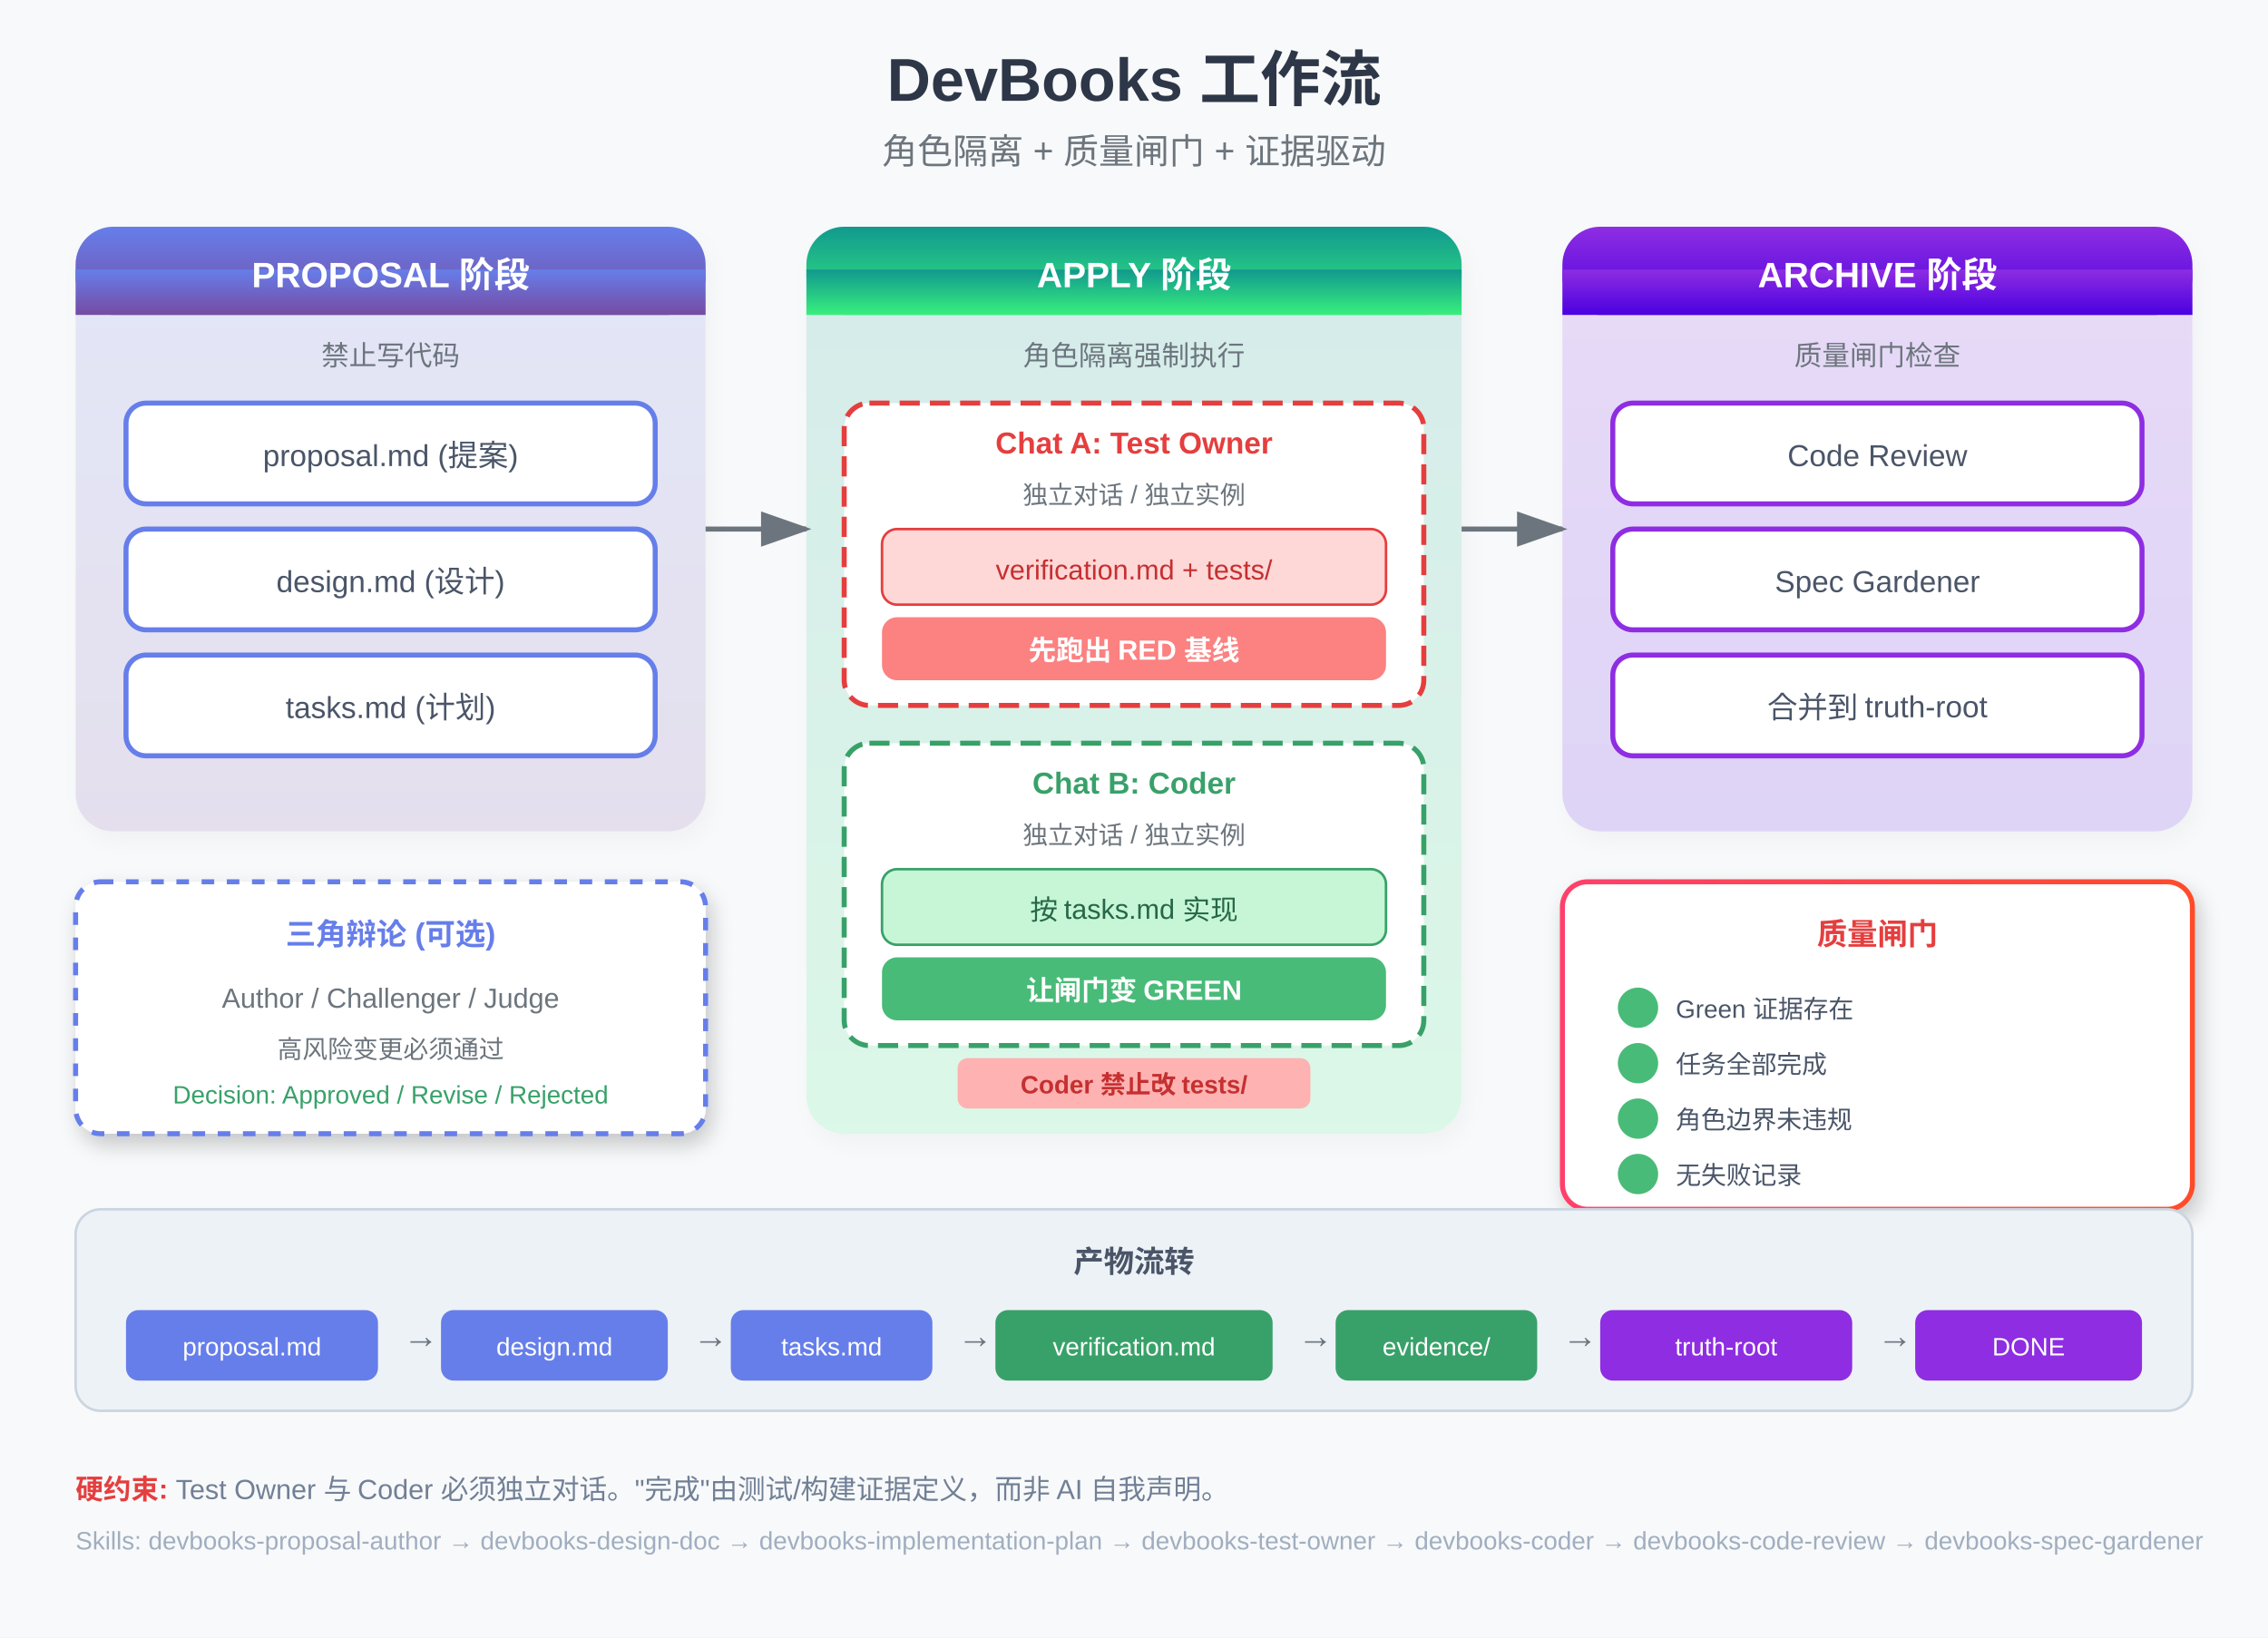
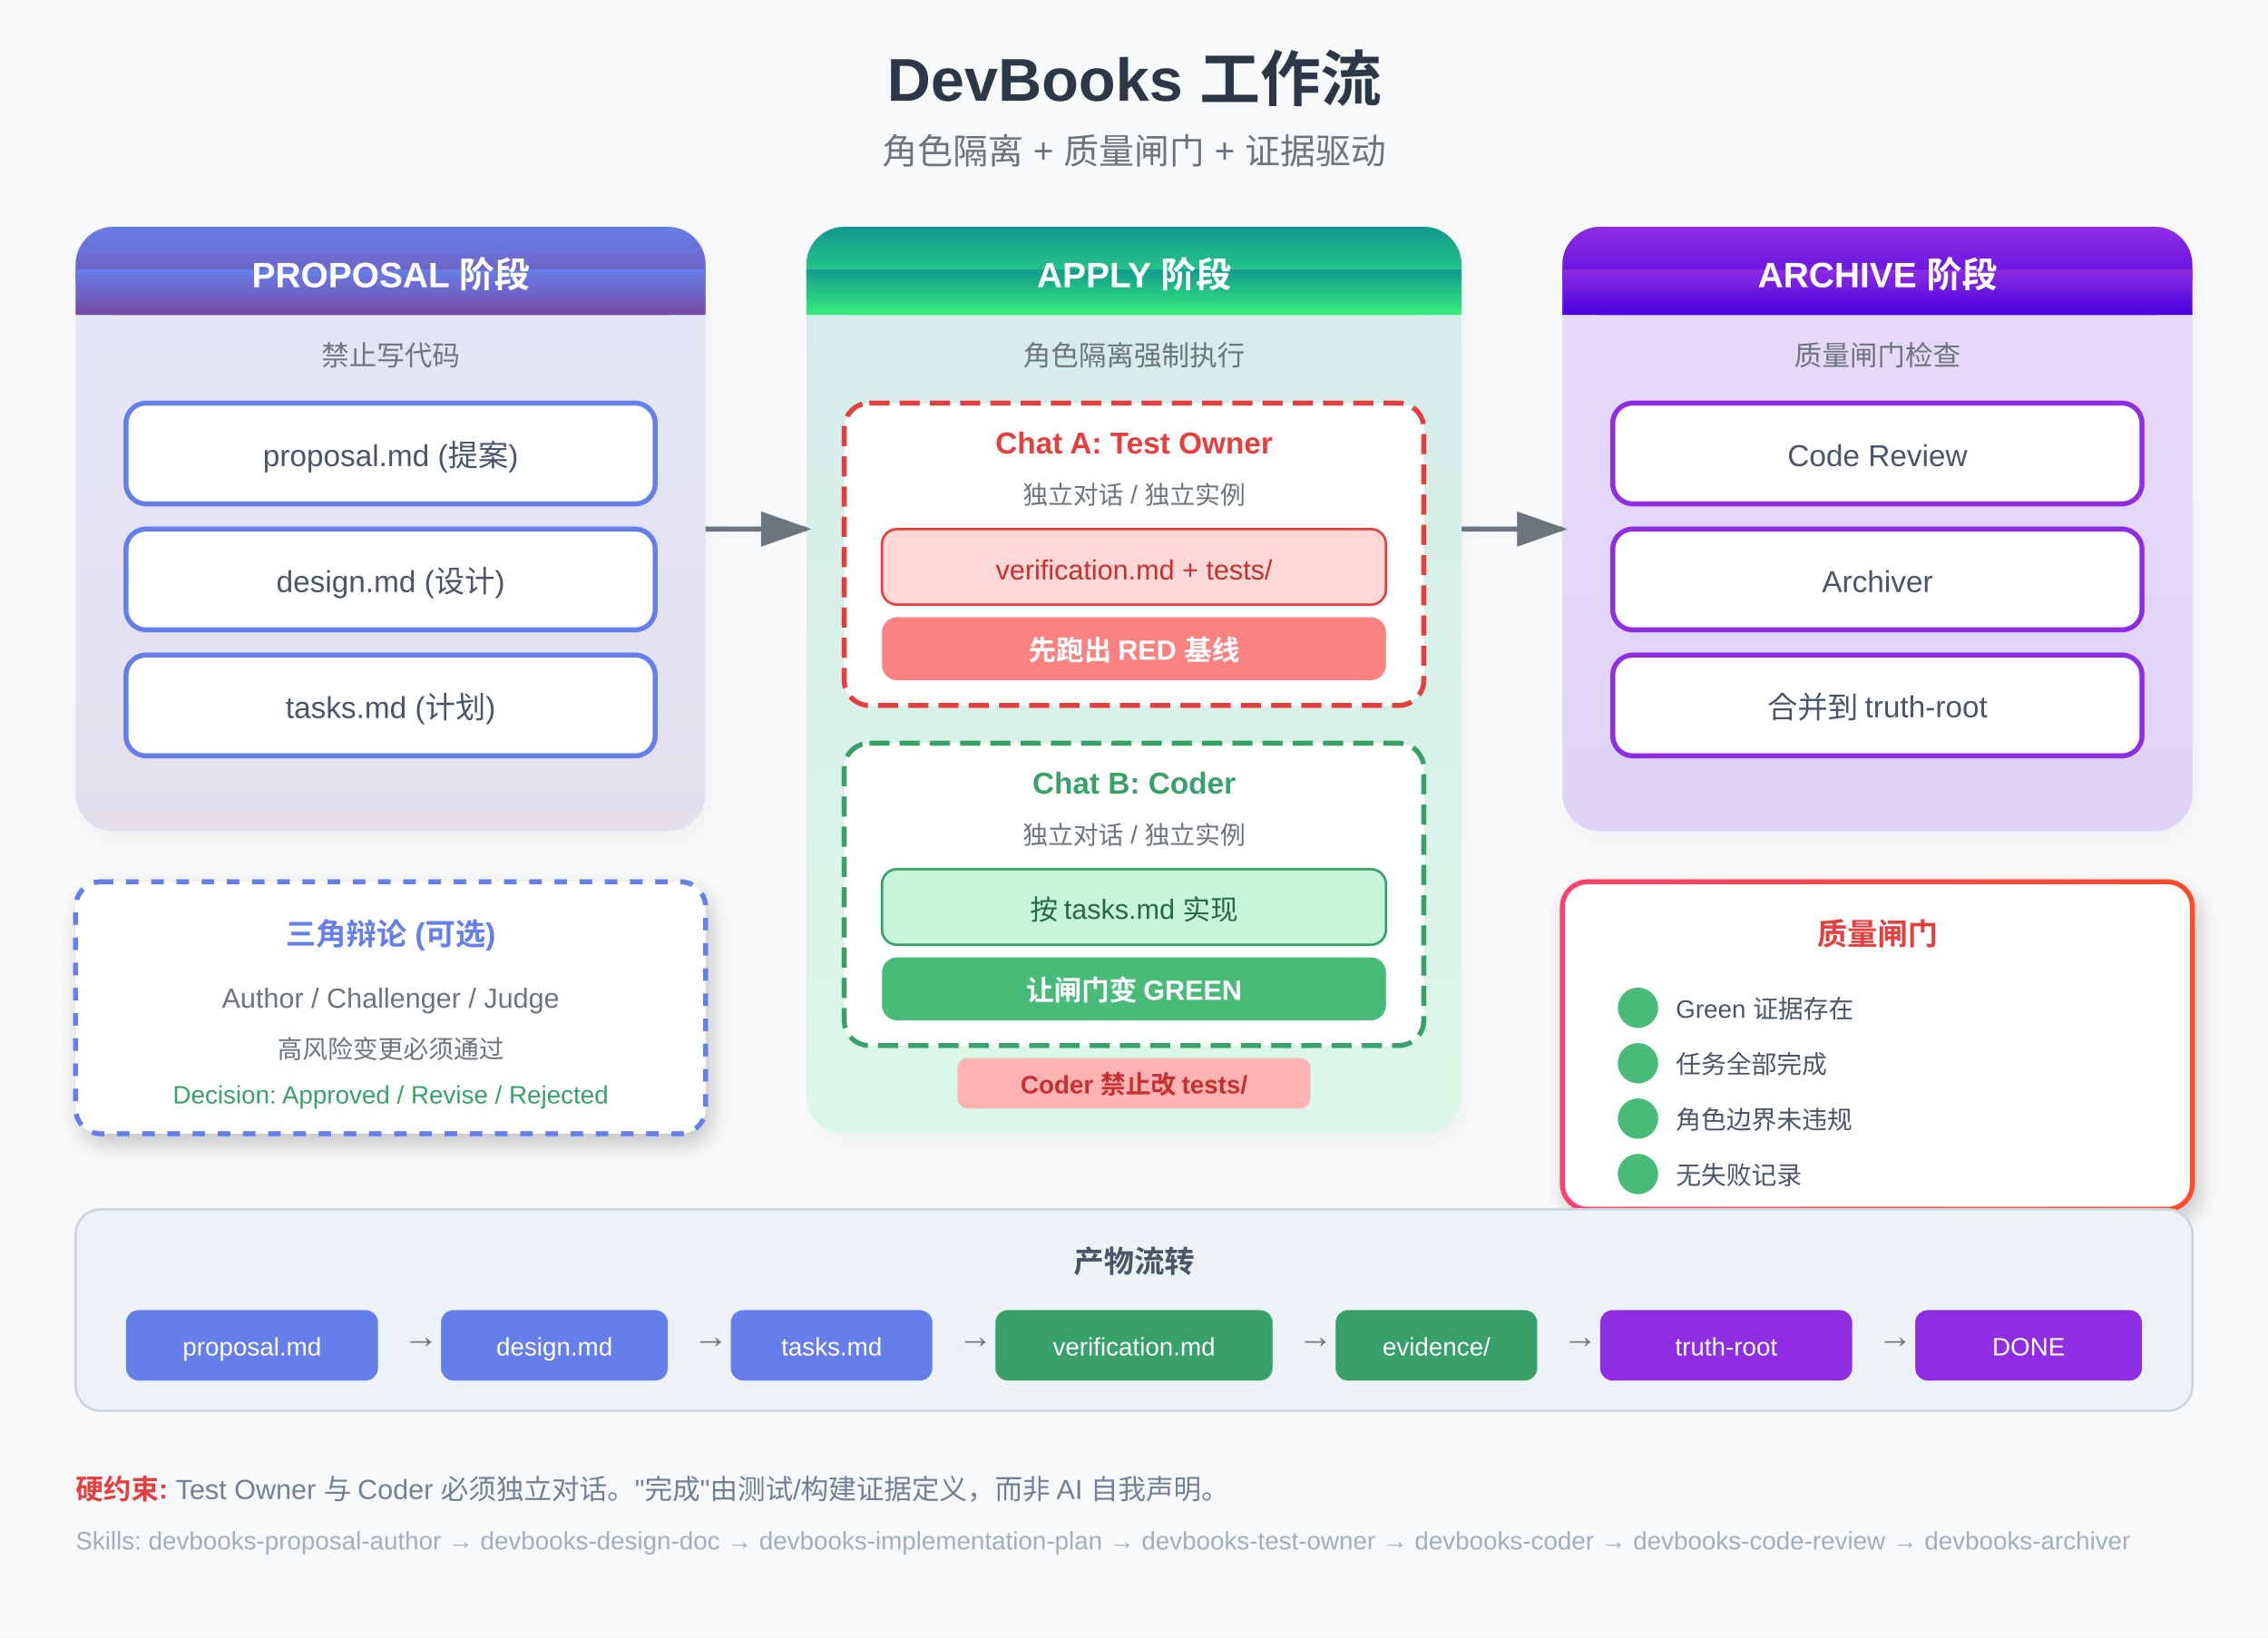
<svg xmlns="http://www.w3.org/2000/svg" viewBox="0 0 900 650" width="900" height="650">
  <defs>
    <linearGradient id="proposalGrad" x1="0%" y1="0%" x2="0%" y2="100%">
      <stop offset="0%" style="stop-color:#667eea;stop-opacity:1" />
      <stop offset="100%" style="stop-color:#764ba2;stop-opacity:1" />
    </linearGradient>
    <linearGradient id="applyGrad" x1="0%" y1="0%" x2="0%" y2="100%">
      <stop offset="0%" style="stop-color:#11998e;stop-opacity:1" />
      <stop offset="100%" style="stop-color:#38ef7d;stop-opacity:1" />
    </linearGradient>
    <linearGradient id="archiveGrad" x1="0%" y1="0%" x2="0%" y2="100%">
      <stop offset="0%" style="stop-color:#8e2de2;stop-opacity:1" />
      <stop offset="100%" style="stop-color:#4a00e0;stop-opacity:1" />
    </linearGradient>
    <linearGradient id="gateGrad" x1="0%" y1="0%" x2="100%" y2="0%">
      <stop offset="0%" style="stop-color:#ff416c;stop-opacity:1" />
      <stop offset="100%" style="stop-color:#ff4b2b;stop-opacity:1" />
    </linearGradient>
    <filter id="shadow" x="-20%" y="-20%" width="140%" height="140%">
      <feDropShadow dx="2" dy="4" stdDeviation="4" flood-opacity="0.2" />
    </filter>
    <marker id="arrowhead" markerWidth="10" markerHeight="7" refX="9" refY="3.5" orient="auto">
      <polygon points="0 0, 10 3.5, 0 7" fill="#6c757d" />
    </marker>
  </defs>
  <rect width="900" height="650" fill="#f8f9fa" />
  <text x="450" y="40" font-family="Arial, sans-serif" font-size="24" font-weight="bold" fill="#2d3748" text-anchor="middle">DevBooks 工作流</text>
  <text x="450" y="65" font-family="Arial, sans-serif" font-size="14" fill="#6c757d" text-anchor="middle">角色隔离 + 质量闸门 + 证据驱动</text>
  <g transform="translate(30, 90)">
    <rect x="0" y="0" width="250" height="240" rx="15" fill="url(#proposalGrad)" filter="url(#shadow)" opacity="0.15" />
    <rect x="0" y="0" width="250" height="35" rx="15" fill="url(#proposalGrad)" />
    <rect x="0" y="17" width="250" height="18" fill="url(#proposalGrad)" />
    <text x="125" y="24" font-family="Arial, sans-serif" font-size="14" font-weight="bold" fill="white" text-anchor="middle">PROPOSAL 阶段</text>
    <text x="125" y="55" font-family="Arial, sans-serif" font-size="11" fill="#6c757d" text-anchor="middle">禁止写代码</text>
    <rect x="20" y="70" width="210" height="40" rx="8" fill="white" stroke="#667eea" stroke-width="2" />
    <text x="125" y="95" font-family="Arial, sans-serif" font-size="12" fill="#4a5568" text-anchor="middle">proposal.md (提案)</text>
    <rect x="20" y="120" width="210" height="40" rx="8" fill="white" stroke="#667eea" stroke-width="2" />
    <text x="125" y="145" font-family="Arial, sans-serif" font-size="12" fill="#4a5568" text-anchor="middle">design.md (设计)</text>
    <rect x="20" y="170" width="210" height="40" rx="8" fill="white" stroke="#667eea" stroke-width="2" />
    <text x="125" y="195" font-family="Arial, sans-serif" font-size="12" fill="#4a5568" text-anchor="middle">tasks.md (计划)</text>
  </g>
  <g transform="translate(30, 350)">
    <rect x="0" y="0" width="250" height="100" rx="10" fill="white" stroke="#667eea" stroke-width="2" stroke-dasharray="5,5" filter="url(#shadow)" />
    <text x="125" y="25" font-family="Arial, sans-serif" font-size="12" font-weight="bold" fill="#667eea" text-anchor="middle">三角辩论 (可选)</text>
    <text x="125" y="50" font-family="Arial, sans-serif" font-size="11" fill="#6c757d" text-anchor="middle">Author / Challenger / Judge</text>
    <text x="125" y="70" font-family="Arial, sans-serif" font-size="10" fill="#6c757d" text-anchor="middle">高风险变更必须通过</text>
    <text x="125" y="88" font-family="Arial, sans-serif" font-size="10" fill="#38a169" text-anchor="middle">Decision: Approved / Revise / Rejected</text>
  </g>
  <g transform="translate(320, 90)">
    <rect x="0" y="0" width="260" height="360" rx="15" fill="url(#applyGrad)" filter="url(#shadow)" opacity="0.15" />
    <rect x="0" y="0" width="260" height="35" rx="15" fill="url(#applyGrad)" />
    <rect x="0" y="17" width="260" height="18" fill="url(#applyGrad)" />
    <text x="130" y="24" font-family="Arial, sans-serif" font-size="14" font-weight="bold" fill="white" text-anchor="middle">APPLY 阶段</text>
    <text x="130" y="55" font-family="Arial, sans-serif" font-size="11" fill="#6c757d" text-anchor="middle">角色隔离强制执行</text>
    <rect x="15" y="70" width="230" height="120" rx="10" fill="white" stroke="#e53e3e" stroke-width="2" stroke-dasharray="8,4" />
    <text x="130" y="90" font-family="Arial, sans-serif" font-size="12" font-weight="bold" fill="#e53e3e" text-anchor="middle">Chat A: Test Owner</text>
    <text x="130" y="110" font-family="Arial, sans-serif" font-size="10" fill="#6c757d" text-anchor="middle">独立对话 / 独立实例</text>
    <rect x="30" y="120" width="200" height="30" rx="6" fill="#fed7d7" stroke="#e53e3e" stroke-width="1" />
    <text x="130" y="140" font-family="Arial, sans-serif" font-size="11" fill="#c53030" text-anchor="middle">verification.md + tests/</text>
    <rect x="30" y="155" width="200" height="25" rx="6" fill="#fc8181" />
    <text x="130" y="172" font-family="Arial, sans-serif" font-size="11" font-weight="bold" fill="white" text-anchor="middle">先跑出 RED 基线</text>
    <rect x="15" y="205" width="230" height="120" rx="10" fill="white" stroke="#38a169" stroke-width="2" stroke-dasharray="8,4" />
    <text x="130" y="225" font-family="Arial, sans-serif" font-size="12" font-weight="bold" fill="#38a169" text-anchor="middle">Chat B: Coder</text>
    <text x="130" y="245" font-family="Arial, sans-serif" font-size="10" fill="#6c757d" text-anchor="middle">独立对话 / 独立实例</text>
    <rect x="30" y="255" width="200" height="30" rx="6" fill="#c6f6d5" stroke="#38a169" stroke-width="1" />
    <text x="130" y="275" font-family="Arial, sans-serif" font-size="11" fill="#276749" text-anchor="middle">按 tasks.md 实现</text>
    <rect x="30" y="290" width="200" height="25" rx="6" fill="#48bb78" />
    <text x="130" y="307" font-family="Arial, sans-serif" font-size="11" font-weight="bold" fill="white" text-anchor="middle">让闸门变 GREEN</text>
    <rect x="60" y="330" width="140" height="20" rx="4" fill="#feb2b2" />
    <text x="130" y="344" font-family="Arial, sans-serif" font-size="10" font-weight="bold" fill="#c53030" text-anchor="middle">Coder 禁止改 tests/</text>
  </g>
  <g transform="translate(620, 90)">
    <rect x="0" y="0" width="250" height="240" rx="15" fill="url(#archiveGrad)" filter="url(#shadow)" opacity="0.15" />
    <rect x="0" y="0" width="250" height="35" rx="15" fill="url(#archiveGrad)" />
    <rect x="0" y="17" width="250" height="18" fill="url(#archiveGrad)" />
    <text x="125" y="24" font-family="Arial, sans-serif" font-size="14" font-weight="bold" fill="white" text-anchor="middle">ARCHIVE 阶段</text>
    <text x="125" y="55" font-family="Arial, sans-serif" font-size="11" fill="#6c757d" text-anchor="middle">质量闸门检查</text>
    <rect x="20" y="70" width="210" height="40" rx="8" fill="white" stroke="#8e2de2" stroke-width="2" />
    <text x="125" y="95" font-family="Arial, sans-serif" font-size="12" fill="#4a5568" text-anchor="middle">Code Review</text>
    <rect x="20" y="120" width="210" height="40" rx="8" fill="white" stroke="#8e2de2" stroke-width="2" />
-     <text x="125" y="145" font-family="Arial, sans-serif" font-size="12" fill="#4a5568" text-anchor="middle">Spec Gardener</text>
+     <text x="125" y="145" font-family="Arial, sans-serif" font-size="12" fill="#4a5568" text-anchor="middle">Archiver</text>
    <rect x="20" y="170" width="210" height="40" rx="8" fill="white" stroke="#8e2de2" stroke-width="2" />
    <text x="125" y="195" font-family="Arial, sans-serif" font-size="12" fill="#4a5568" text-anchor="middle">合并到 truth-root</text>
  </g>
  <g transform="translate(620, 350)">
    <rect x="0" y="0" width="250" height="130" rx="10" fill="white" stroke="url(#gateGrad)" stroke-width="2" filter="url(#shadow)" />
    <text x="125" y="25" font-family="Arial, sans-serif" font-size="12" font-weight="bold" fill="#e53e3e" text-anchor="middle">质量闸门</text>
    <circle cx="30" cy="50" r="8" fill="#48bb78" />
    <text x="45" y="54" font-family="Arial, sans-serif" font-size="10" fill="#4a5568">Green 证据存在</text>
    <circle cx="30" cy="72" r="8" fill="#48bb78" />
    <text x="45" y="76" font-family="Arial, sans-serif" font-size="10" fill="#4a5568">任务全部完成</text>
    <circle cx="30" cy="94" r="8" fill="#48bb78" />
    <text x="45" y="98" font-family="Arial, sans-serif" font-size="10" fill="#4a5568">角色边界未违规</text>
    <circle cx="30" cy="116" r="8" fill="#48bb78" />
    <text x="45" y="120" font-family="Arial, sans-serif" font-size="10" fill="#4a5568">无失败记录</text>
  </g>
  <path d="M 280 210 L 320 210" stroke="#6c757d" stroke-width="2" fill="none" marker-end="url(#arrowhead)" />
  <path d="M 580 210 L 620 210" stroke="#6c757d" stroke-width="2" fill="none" marker-end="url(#arrowhead)" />
  <path d="M 450 205 L 450 205" stroke="#6c757d" stroke-width="1" fill="none" />
  <g transform="translate(30, 480)">
    <rect x="0" y="0" width="840" height="80" rx="10" fill="#edf2f7" stroke="#cbd5e0" stroke-width="1" />
    <text x="420" y="25" font-family="Arial, sans-serif" font-size="12" font-weight="bold" fill="#4a5568" text-anchor="middle">产物流转</text>
    <rect x="20" y="40" width="100" height="28" rx="5" fill="#667eea" />
    <text x="70" y="58" font-family="Arial, sans-serif" font-size="10" fill="white" text-anchor="middle">proposal.md</text>
    <text x="130" y="55" font-family="Arial, sans-serif" font-size="14" fill="#6c757d">→</text>
    <rect x="145" y="40" width="90" height="28" rx="5" fill="#667eea" />
    <text x="190" y="58" font-family="Arial, sans-serif" font-size="10" fill="white" text-anchor="middle">design.md</text>
    <text x="245" y="55" font-family="Arial, sans-serif" font-size="14" fill="#6c757d">→</text>
    <rect x="260" y="40" width="80" height="28" rx="5" fill="#667eea" />
    <text x="300" y="58" font-family="Arial, sans-serif" font-size="10" fill="white" text-anchor="middle">tasks.md</text>
    <text x="350" y="55" font-family="Arial, sans-serif" font-size="14" fill="#6c757d">→</text>
    <rect x="365" y="40" width="110" height="28" rx="5" fill="#38a169" />
    <text x="420" y="58" font-family="Arial, sans-serif" font-size="10" fill="white" text-anchor="middle">verification.md</text>
    <text x="485" y="55" font-family="Arial, sans-serif" font-size="14" fill="#6c757d">→</text>
    <rect x="500" y="40" width="80" height="28" rx="5" fill="#38a169" />
    <text x="540" y="58" font-family="Arial, sans-serif" font-size="10" fill="white" text-anchor="middle">evidence/</text>
    <text x="590" y="55" font-family="Arial, sans-serif" font-size="14" fill="#6c757d">→</text>
    <rect x="605" y="40" width="100" height="28" rx="5" fill="#8e2de2" />
    <text x="655" y="58" font-family="Arial, sans-serif" font-size="10" fill="white" text-anchor="middle">truth-root</text>
    <text x="715" y="55" font-family="Arial, sans-serif" font-size="14" fill="#6c757d">→</text>
    <rect x="730" y="40" width="90" height="28" rx="5" fill="#8e2de2" />
    <text x="775" y="58" font-family="Arial, sans-serif" font-size="10" fill="white" text-anchor="middle">DONE</text>
  </g>
  <g transform="translate(30, 580)">
    <text x="0" y="15" font-family="Arial, sans-serif" font-size="11" fill="#718096">
      <tspan font-weight="bold" fill="#e53e3e">硬约束: </tspan>
      <tspan>Test Owner 与 Coder 必须独立对话。"完成"由测试/构建证据定义，而非 AI 自我声明。</tspan>
    </text>
    <text x="0" y="35" font-family="Arial, sans-serif" font-size="10" fill="#a0aec0">
-       <tspan>Skills: devbooks-proposal-author → devbooks-design-doc → devbooks-implementation-plan → devbooks-test-owner → devbooks-coder → devbooks-code-review → devbooks-spec-gardener</tspan>
+       <tspan>Skills: devbooks-proposal-author → devbooks-design-doc → devbooks-implementation-plan → devbooks-test-owner → devbooks-coder → devbooks-code-review → devbooks-archiver</tspan>
    </text>
  </g>
</svg>
